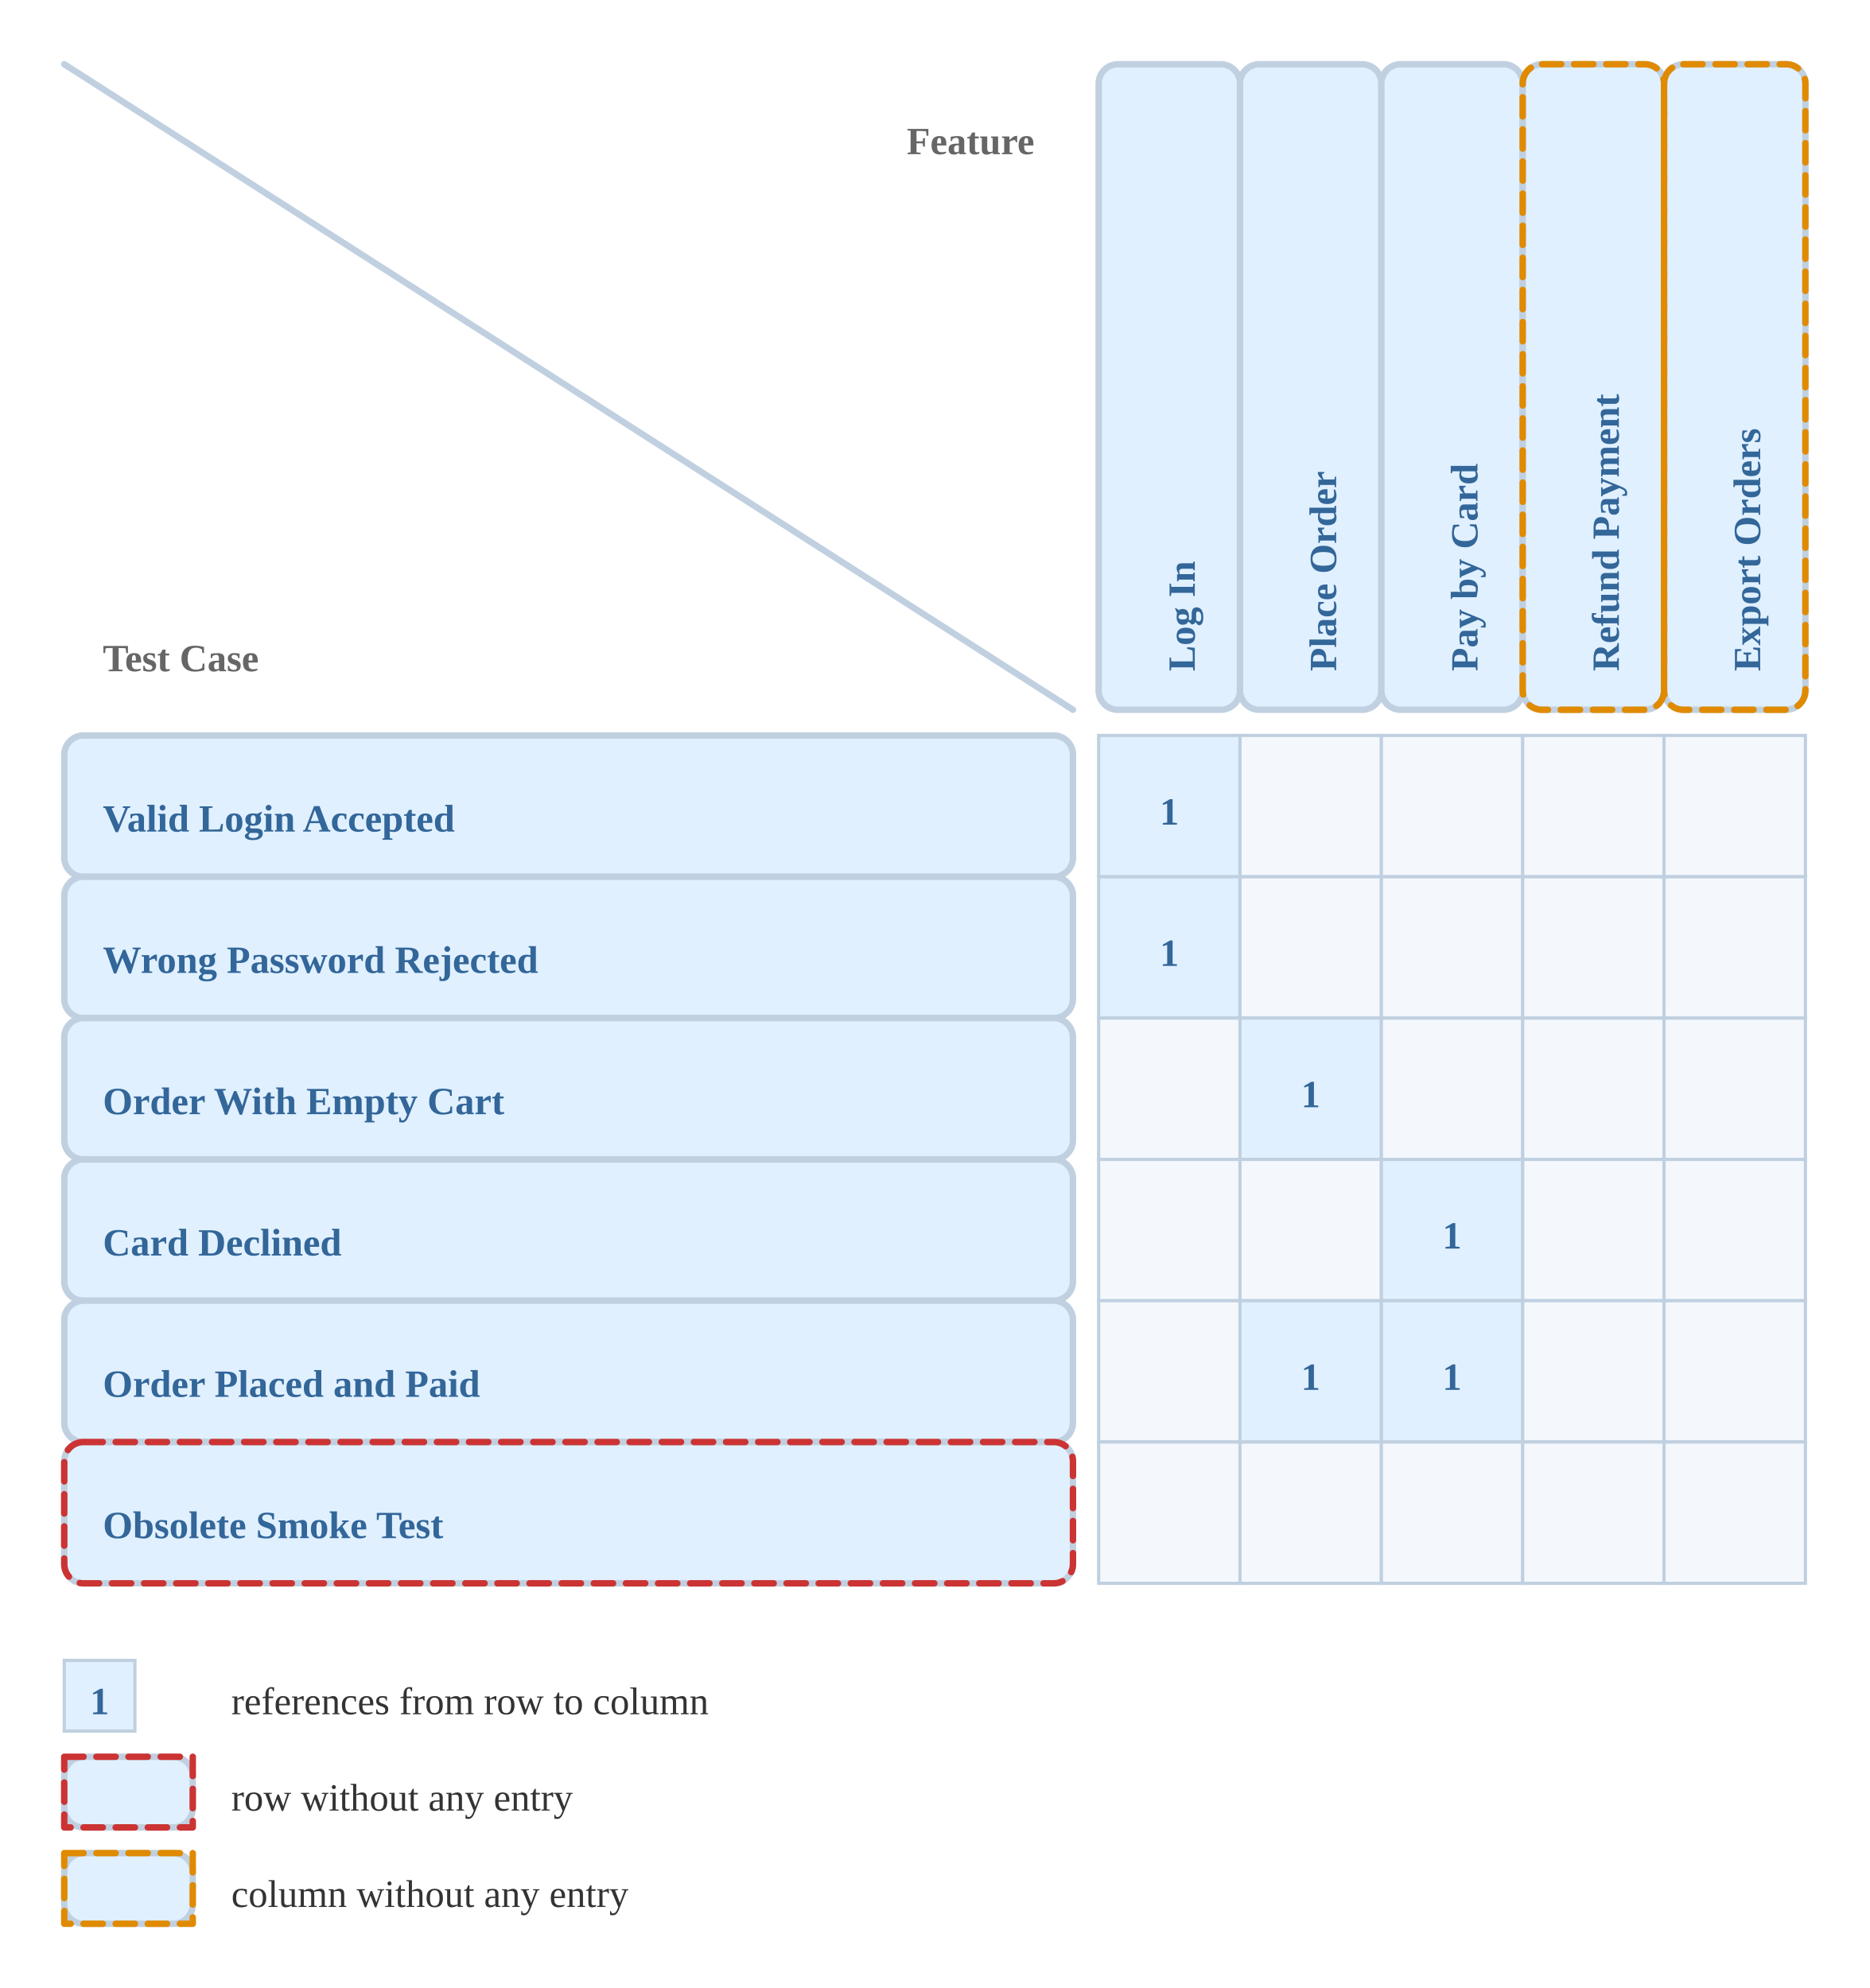
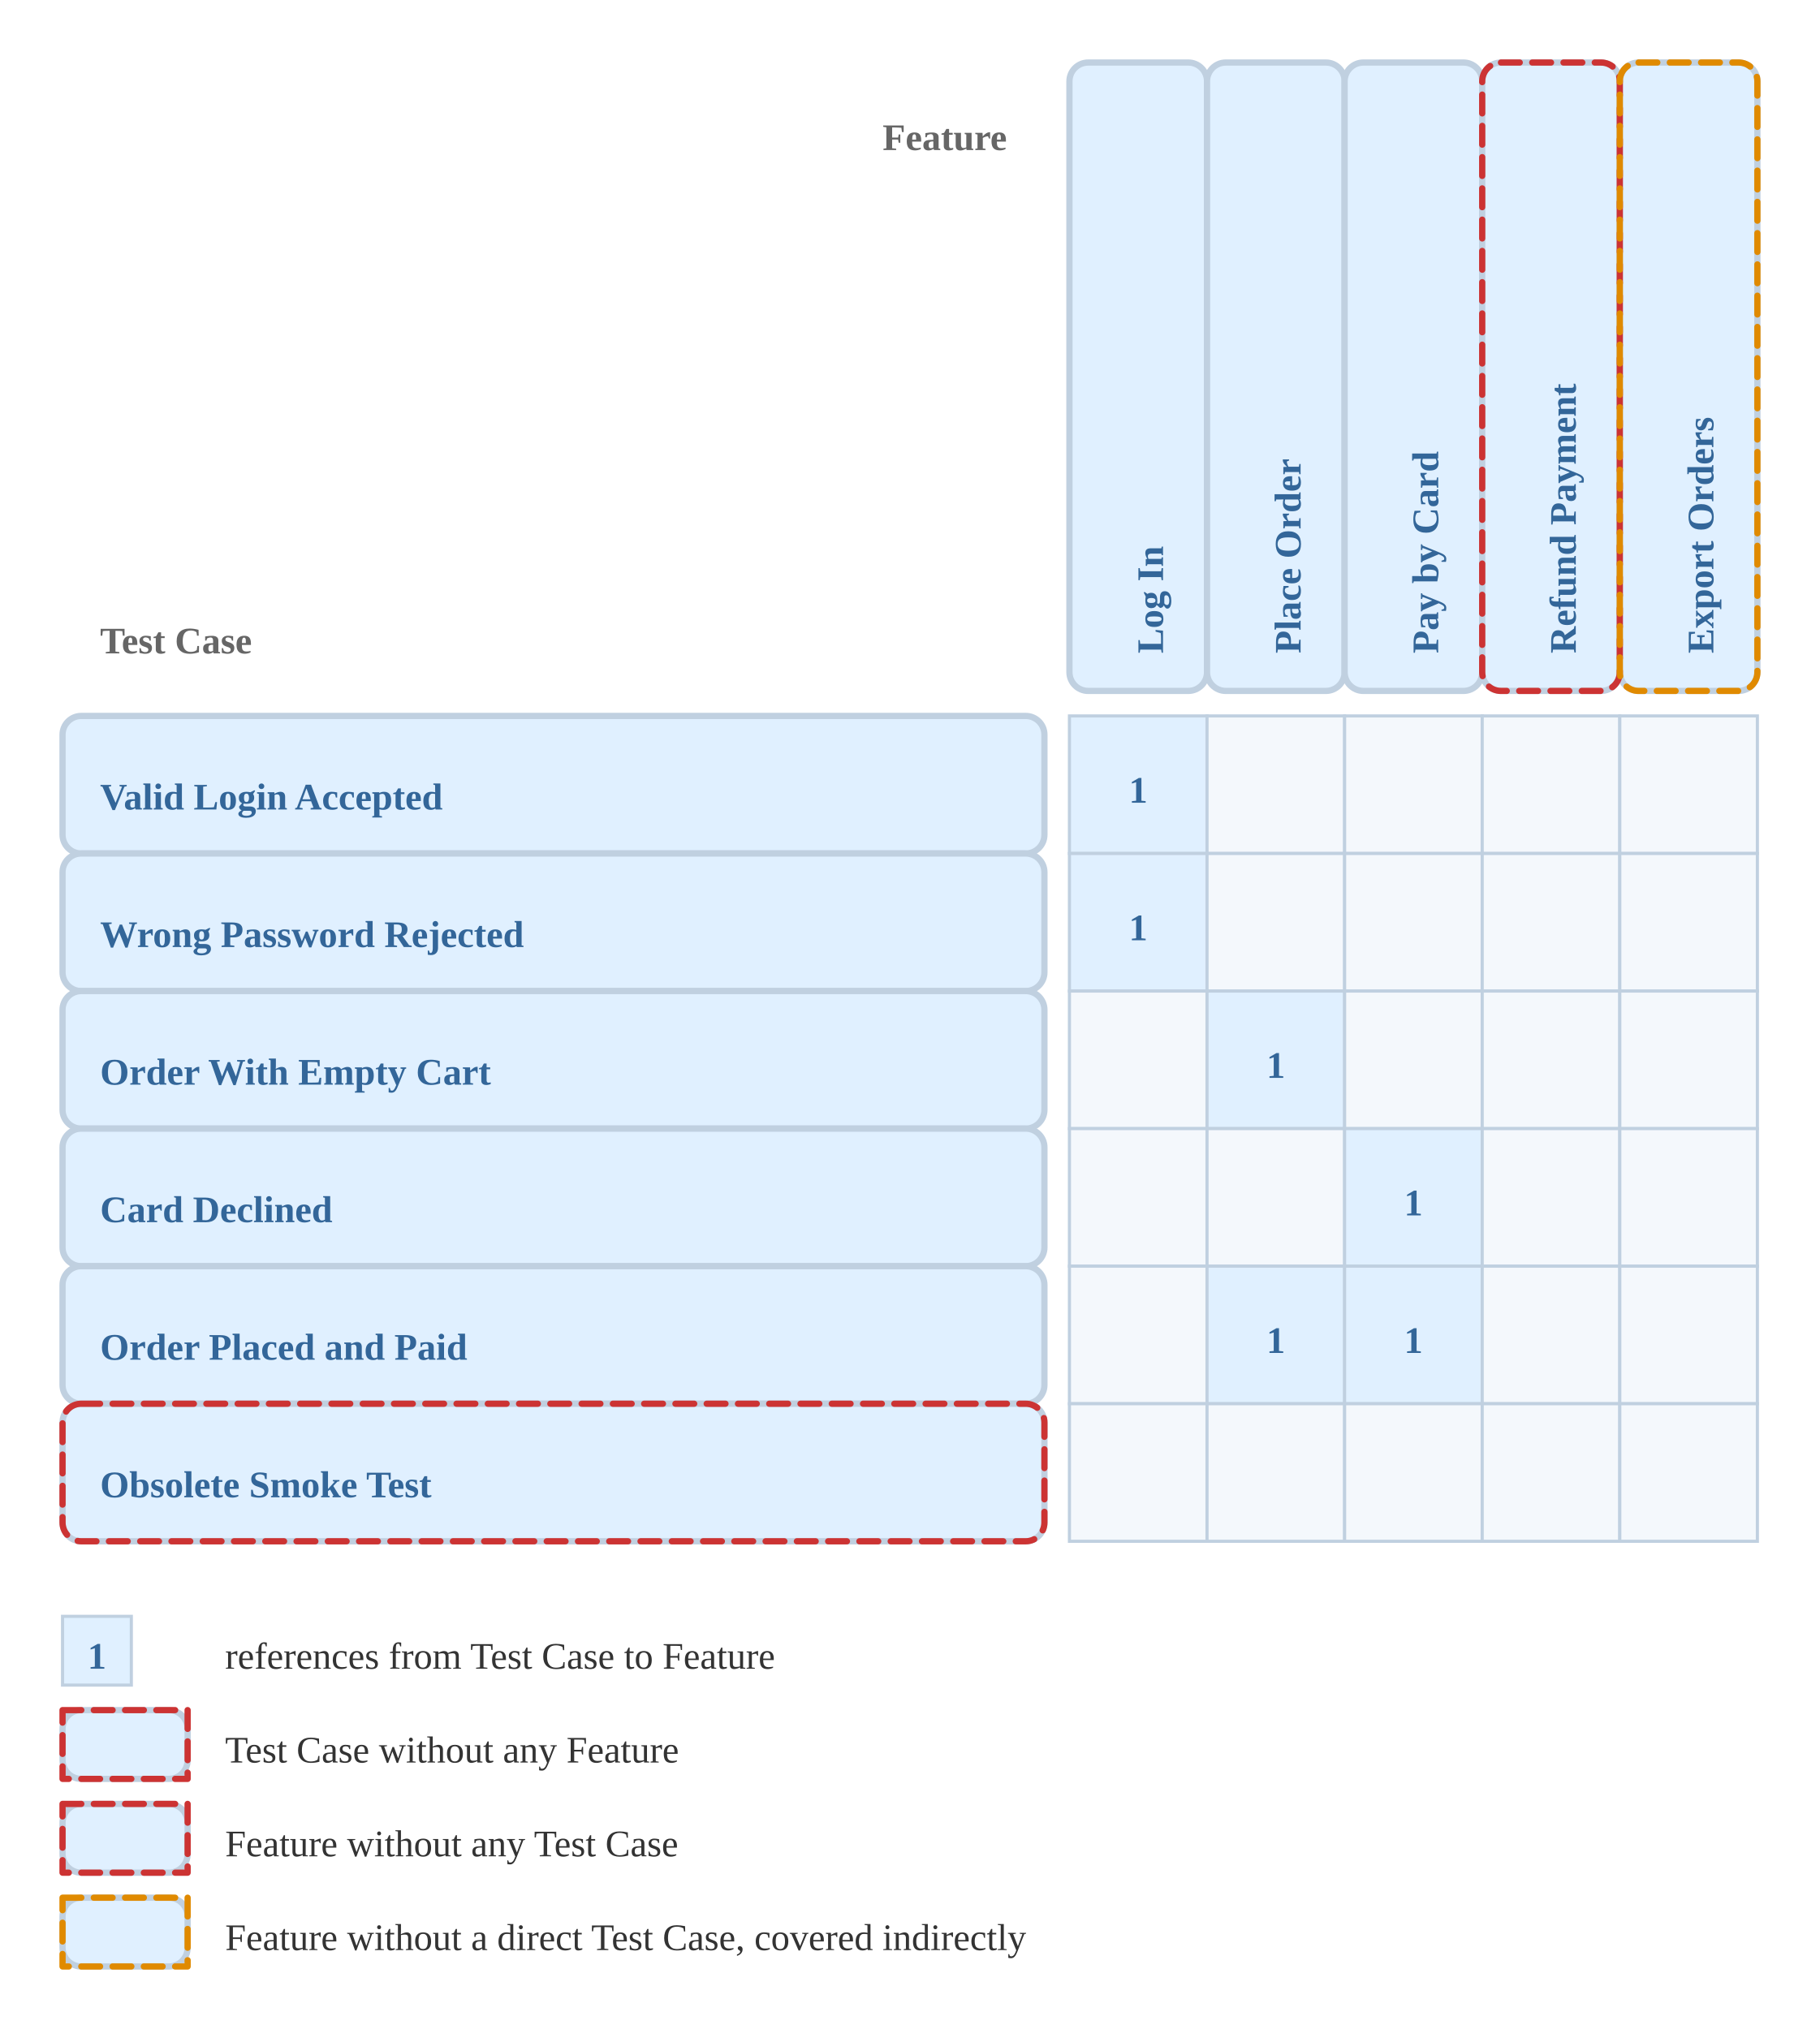
- <svg xmlns="http://www.w3.org/2000/svg" viewBox="20 20 582 619" width="582" height="619">
+ <svg xmlns="http://www.w3.org/2000/svg" viewBox="20 20 582 649" width="582" height="649">
  <defs>
    <style>
.gradia-3167da4d { fill: none; stroke: var(--gradia-color-edge-line, #999999); stroke-width: 3 }
.gradia-6c7500cd { fill: var(--gradia-color-edge-line, #999999) }
.gradia-613ab0f0 { fill: var(--gradia-color-node-regular-box, #e0f0ff); stroke: var(--gradia-color-node-regular-border, #c0d0e0); stroke-width: 2 }
.gradia-8f91fa3b { font-family: var(--gradia-font-family, 'Helvetica'), ui-sans-serif, -apple-system, Helvetica, Arial, sans-serif; font-size: var(--gradia-size-font-prop, 22px); font-weight: 600; fill: var(--gradia-color-node-regular-name, #336699) }
- .gradia-bf100c36 { fill: none; stroke: var(--gradia-color-group-border, #c0d0e0); stroke-width: 2; stroke-linecap: round; stroke-linejoin: round }
.gradia-5f52a16d { font-family: var(--gradia-font-family, 'Helvetica'), ui-sans-serif, -apple-system, Helvetica, Arial, sans-serif; font-size: var(--gradia-size-font-type, 16px); font-weight: 600; fill: var(--gradia-color-container-name, #666666) }
.gradia-25a733d0 { font-family: var(--gradia-font-family, 'Helvetica'), ui-sans-serif, -apple-system, Helvetica, Arial, sans-serif; font-size: var(--gradia-size-font-type, 16px); font-weight: 600; text-anchor: end; fill: var(--gradia-color-container-name, #666666) }
+ .gradia-67ddb258 { fill: none; stroke: var(--gradia-color-mark-violation, #cc3333); stroke-width: 2; stroke-linecap: round; stroke-linejoin: round }
.gradia-38bfd9c1 { fill: none; stroke: var(--gradia-color-mark-warning, #e08a00); stroke-width: 2; stroke-linecap: round; stroke-linejoin: round }
- .gradia-67ddb258 { fill: none; stroke: var(--gradia-color-mark-violation, #cc3333); stroke-width: 2; stroke-linecap: round; stroke-linejoin: round }
.gradia-63bd54c1 { fill: var(--gradia-color-node-regular-box, #e0f0ff); stroke: var(--gradia-color-group-border, #c0d0e0); stroke-width: 1 }
.gradia-2b6fce7b { font-family: var(--gradia-font-family, 'Helvetica'), ui-sans-serif, -apple-system, Helvetica, Arial, sans-serif; font-size: var(--gradia-size-font-type, 16px); font-weight: 600; text-anchor: middle; fill: var(--gradia-color-node-regular-name, #336699) }
.gradia-30482995 { fill: var(--gradia-color-group-box, #f4f8fc); stroke: var(--gradia-color-group-border, #c0d0e0); stroke-width: 1 }
.gradia-3858115f { font-family: var(--gradia-font-family, 'Helvetica'), ui-sans-serif, -apple-system, Helvetica, Arial, sans-serif; font-size: var(--gradia-size-font-type, 16px); fill: var(--gradia-color-edge-name, #333333) }
</style>
-     <marker id="gradia-b6c07098dcb0-arrow" viewBox="0 0 10 10" refX="9" refY="5" markerWidth="21" markerHeight="21" markerUnits="userSpaceOnUse" orient="auto-start-reverse">
+     <marker id="gradia-d15a8e8d47bf-arrow" viewBox="0 0 10 10" refX="9" refY="5" markerWidth="21" markerHeight="21" markerUnits="userSpaceOnUse" orient="auto-start-reverse">
      <path d="M 0 1 L 9 5 L 0 9 z" class="gradia-6c7500cd" />
    </marker>
  </defs>
  <rect x="362" y="40" width="44" height="201" rx="6" class="gradia-613ab0f0" />
  <text x="391.92" y="229" transform="rotate(-90 391.92 229)" class="gradia-8f91fa3b">Log In</text>
  <rect x="406" y="40" width="44" height="201" rx="6" class="gradia-613ab0f0" />
  <text x="435.92" y="229" transform="rotate(-90 435.92 229)" class="gradia-8f91fa3b">Place Order</text>
  <rect x="450" y="40" width="44" height="201" rx="6" class="gradia-613ab0f0" />
  <text x="479.92" y="229" transform="rotate(-90 479.92 229)" class="gradia-8f91fa3b">Pay by Card</text>
  <rect x="494" y="40" width="44" height="201" rx="6" class="gradia-613ab0f0" />
  <text x="523.92" y="229" transform="rotate(-90 523.92 229)" class="gradia-8f91fa3b">Refund Payment</text>
  <rect x="538" y="40" width="44" height="201" rx="6" class="gradia-613ab0f0" />
  <text x="567.92" y="229" transform="rotate(-90 567.92 229)" class="gradia-8f91fa3b">Export Orders</text>
  <rect x="40" y="249" width="314" height="44" rx="6" class="gradia-613ab0f0" />
  <text x="52" y="278.92" class="gradia-8f91fa3b">Valid Login Accepted</text>
  <rect x="40" y="293" width="314" height="44" rx="6" class="gradia-613ab0f0" />
  <text x="52" y="322.92" class="gradia-8f91fa3b">Wrong Password Rejected</text>
  <rect x="40" y="337" width="314" height="44" rx="6" class="gradia-613ab0f0" />
  <text x="52" y="366.92" class="gradia-8f91fa3b">Order With Empty Cart</text>
  <rect x="40" y="381" width="314" height="44" rx="6" class="gradia-613ab0f0" />
  <text x="52" y="410.92" class="gradia-8f91fa3b">Card Declined</text>
  <rect x="40" y="425" width="314" height="44" rx="6" class="gradia-613ab0f0" />
  <text x="52" y="454.92" class="gradia-8f91fa3b">Order Placed and Paid</text>
  <rect x="40" y="469" width="314" height="44" rx="6" class="gradia-613ab0f0" />
  <text x="52" y="498.92" class="gradia-8f91fa3b">Obsolete Smoke Test</text>
-   <path d="M 40 40 l 314 201" class="gradia-bf100c36" />
  <text x="52" y="229" class="gradia-5f52a16d">Test Case</text>
  <text x="342" y="68" class="gradia-25a733d0">Feature</text>
-   <path d="M 500 40 h 32 a 6 6 0 0 1 6 6 v 189 a 6 6 0 0 1 -6 6 h -32 a 6 6 0 0 1 -6 -6 v -189 a 6 6 0 0 1 6 -6 z" class="gradia-38bfd9c1" stroke-dasharray="6 4" />
+   <path d="M 500 40 h 32 a 6 6 0 0 1 6 6 v 189 a 6 6 0 0 1 -6 6 h -32 a 6 6 0 0 1 -6 -6 v -189 a 6 6 0 0 1 6 -6 z" class="gradia-67ddb258" stroke-dasharray="6 4" />
  <path d="M 544 40 h 32 a 6 6 0 0 1 6 6 v 189 a 6 6 0 0 1 -6 6 h -32 a 6 6 0 0 1 -6 -6 v -189 a 6 6 0 0 1 6 -6 z" class="gradia-38bfd9c1" stroke-dasharray="6 4" />
  <path d="M 46 469 h 302 a 6 6 0 0 1 6 6 v 32 a 6 6 0 0 1 -6 6 h -302 a 6 6 0 0 1 -6 -6 v -32 a 6 6 0 0 1 6 -6 z" class="gradia-67ddb258" stroke-dasharray="6 4" />
  <rect x="362" y="249" width="44" height="44" rx="0" class="gradia-63bd54c1" />
  <text x="384" y="276.76" class="gradia-2b6fce7b">1</text>
  <rect x="406" y="249" width="44" height="44" rx="0" class="gradia-30482995" />
  <rect x="450" y="249" width="44" height="44" rx="0" class="gradia-30482995" />
  <rect x="494" y="249" width="44" height="44" rx="0" class="gradia-30482995" />
  <rect x="538" y="249" width="44" height="44" rx="0" class="gradia-30482995" />
  <rect x="362" y="293" width="44" height="44" rx="0" class="gradia-63bd54c1" />
  <text x="384" y="320.76" class="gradia-2b6fce7b">1</text>
  <rect x="406" y="293" width="44" height="44" rx="0" class="gradia-30482995" />
  <rect x="450" y="293" width="44" height="44" rx="0" class="gradia-30482995" />
  <rect x="494" y="293" width="44" height="44" rx="0" class="gradia-30482995" />
  <rect x="538" y="293" width="44" height="44" rx="0" class="gradia-30482995" />
  <rect x="362" y="337" width="44" height="44" rx="0" class="gradia-30482995" />
  <rect x="406" y="337" width="44" height="44" rx="0" class="gradia-63bd54c1" />
  <text x="428" y="364.76" class="gradia-2b6fce7b">1</text>
  <rect x="450" y="337" width="44" height="44" rx="0" class="gradia-30482995" />
  <rect x="494" y="337" width="44" height="44" rx="0" class="gradia-30482995" />
  <rect x="538" y="337" width="44" height="44" rx="0" class="gradia-30482995" />
  <rect x="362" y="381" width="44" height="44" rx="0" class="gradia-30482995" />
  <rect x="406" y="381" width="44" height="44" rx="0" class="gradia-30482995" />
  <rect x="450" y="381" width="44" height="44" rx="0" class="gradia-63bd54c1" />
  <text x="472" y="408.76" class="gradia-2b6fce7b">1</text>
  <rect x="494" y="381" width="44" height="44" rx="0" class="gradia-30482995" />
  <rect x="538" y="381" width="44" height="44" rx="0" class="gradia-30482995" />
  <rect x="362" y="425" width="44" height="44" rx="0" class="gradia-30482995" />
  <rect x="406" y="425" width="44" height="44" rx="0" class="gradia-63bd54c1" />
  <text x="428" y="452.76" class="gradia-2b6fce7b">1</text>
  <rect x="450" y="425" width="44" height="44" rx="0" class="gradia-63bd54c1" />
  <text x="472" y="452.76" class="gradia-2b6fce7b">1</text>
  <rect x="494" y="425" width="44" height="44" rx="0" class="gradia-30482995" />
  <rect x="538" y="425" width="44" height="44" rx="0" class="gradia-30482995" />
  <rect x="362" y="469" width="44" height="44" rx="0" class="gradia-30482995" />
  <rect x="406" y="469" width="44" height="44" rx="0" class="gradia-30482995" />
  <rect x="450" y="469" width="44" height="44" rx="0" class="gradia-30482995" />
  <rect x="494" y="469" width="44" height="44" rx="0" class="gradia-30482995" />
  <rect x="538" y="469" width="44" height="44" rx="0" class="gradia-30482995" />
  <rect x="40" y="537" width="22" height="22" rx="0" class="gradia-63bd54c1" />
  <text x="51" y="553.76" class="gradia-2b6fce7b">1</text>
-   <text x="92" y="553.76" class="gradia-3858115f">references from row to column</text>
+   <text x="92" y="553.76" class="gradia-3858115f">references from Test Case to Feature</text>
  <rect x="40" y="567" width="40" height="22" rx="6" class="gradia-613ab0f0" />
  <path d="M 40 567 h 40 v 22 h -40 z" class="gradia-67ddb258" stroke-dasharray="6 4" />
-   <text x="92" y="583.76" class="gradia-3858115f">row without any entry</text>
+   <text x="92" y="583.76" class="gradia-3858115f">Test Case without any Feature</text>
  <rect x="40" y="597" width="40" height="22" rx="6" class="gradia-613ab0f0" />
-   <path d="M 40 597 h 40 v 22 h -40 z" class="gradia-38bfd9c1" stroke-dasharray="6 4" />
-   <text x="92" y="613.76" class="gradia-3858115f">column without any entry</text>
+   <path d="M 40 597 h 40 v 22 h -40 z" class="gradia-67ddb258" stroke-dasharray="6 4" />
+   <text x="92" y="613.76" class="gradia-3858115f">Feature without any Test Case</text>
+   <rect x="40" y="627" width="40" height="22" rx="6" class="gradia-613ab0f0" />
+   <path d="M 40 627 h 40 v 22 h -40 z" class="gradia-38bfd9c1" stroke-dasharray="6 4" />
+   <text x="92" y="643.76" class="gradia-3858115f">Feature without a direct Test Case, covered indirectly</text>
</svg>
